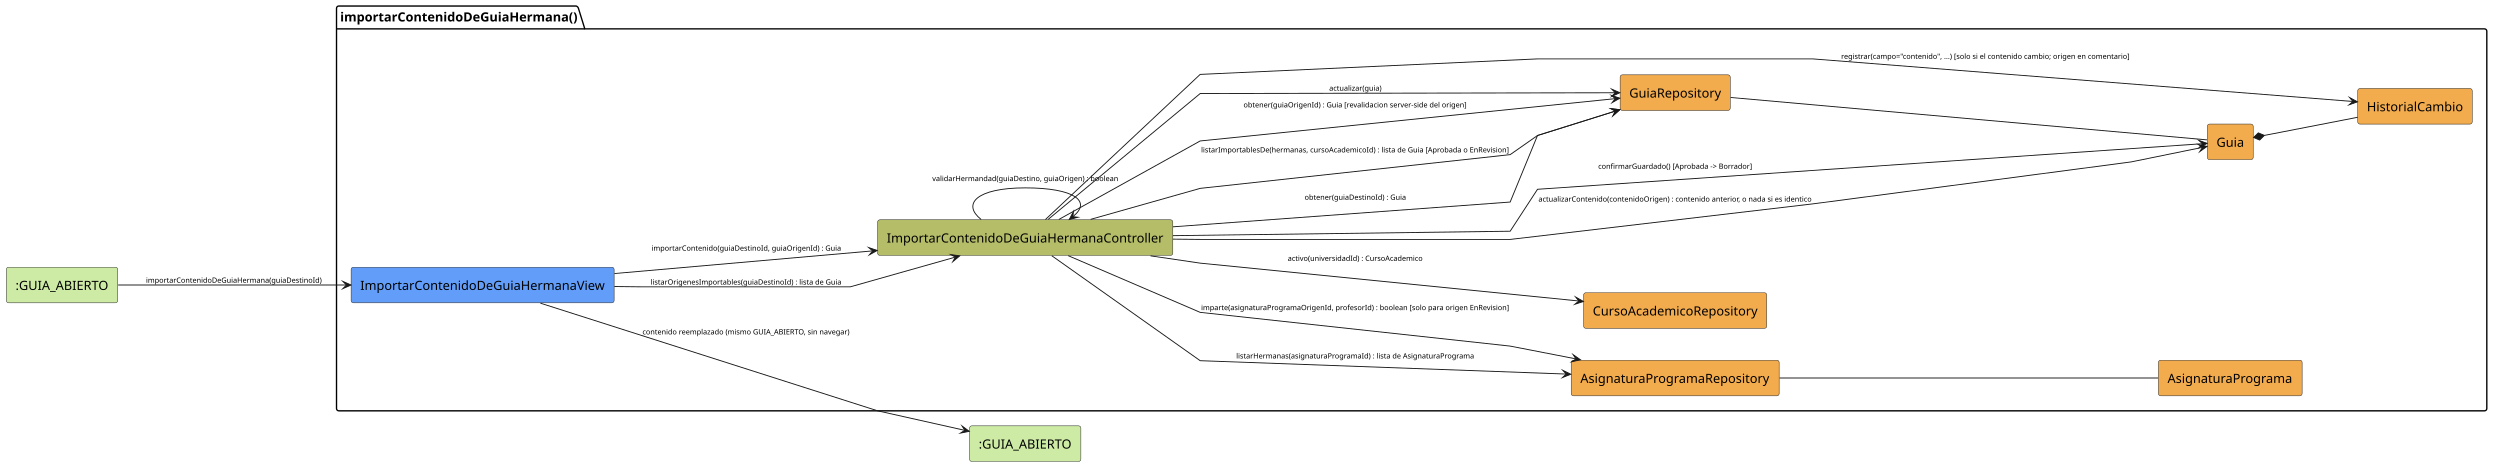
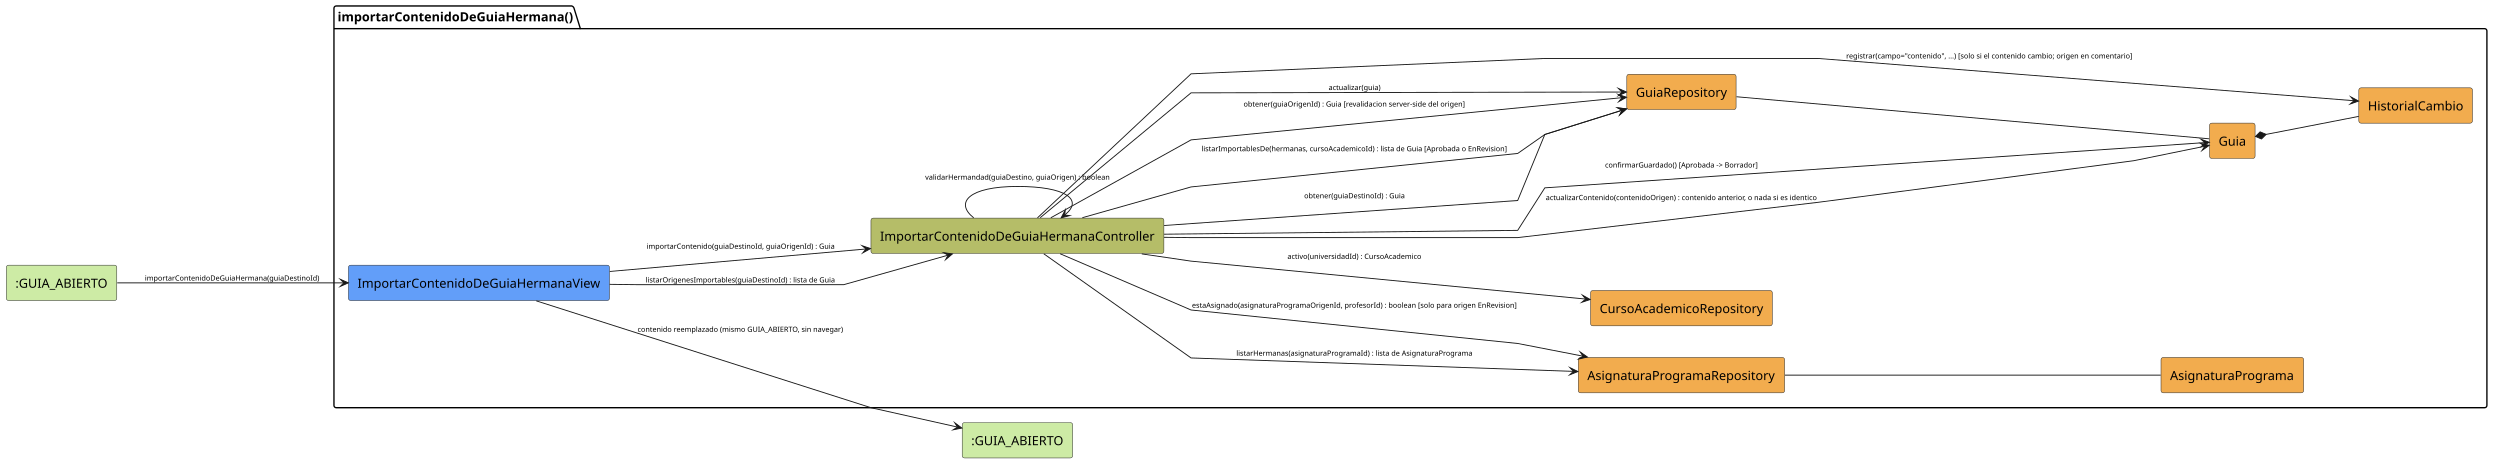
- <svg xmlns="http://www.w3.org/2000/svg" version="1.1" data-diagram-type="DESCRIPTION" style="width:2742px;height:520px;background:#FFFFFF;" width="2742px" height="520px" viewBox="0 0 2742 520" zoomAndPan="magnify" preserveAspectRatio="none" contentStyleType="text/css">
+ <svg xmlns="http://www.w3.org/2000/svg" version="1.1" data-diagram-type="DESCRIPTION" style="width:2763px;height:520px;background:#FFFFFF;" width="2763px" height="520px" viewBox="0 0 2763 520" zoomAndPan="magnify" preserveAspectRatio="none" contentStyleType="text/css">
  <defs />
  <g font-family="sans-serif" lengthAdjust="spacing">
    <g class="cluster" data-qualified-name="importarContenidoDeGuiaHermana" id="ent0003" data-source-line="8">
-       <path d="M371.59,6.602 L631.911,6.602 A3.75,3.75 0 0 1 634.411,9.102 L641.411,31.67 L2725.03,31.67 A2.5,2.5 0 0 1 2727.53,34.17 L2727.53,448.102 A2.5,2.5 0 0 1 2725.03,450.602 L371.59,450.602 A2.5,2.5 0 0 1 369.09,448.102 L369.09,9.102 A2.5,2.5 0 0 1 371.59,6.602" style="stroke:#000;stroke-width:1.5;" fill="none" />
+       <path d="M371.59,6.602 L631.911,6.602 A3.75,3.75 0 0 1 634.411,9.102 L641.411,31.67 L2746.03,31.67 A2.5,2.5 0 0 1 2748.53,34.17 L2748.53,448.102 A2.5,2.5 0 0 1 2746.03,450.602 L371.59,450.602 A2.5,2.5 0 0 1 369.09,448.102 L369.09,9.102 A2.5,2.5 0 0 1 371.59,6.602" style="stroke:#000;stroke-width:1.5;" fill="none" />
      <line x1="369.09" y1="31.67" x2="641.411" y2="31.67" style="stroke:#000;stroke-width:1.5;" />
      <text x="373.09" y="23.568" fill="#000" font-size="14" textLength="259.321" font-weight="700">importarContenidoDeGuiaHermana()</text>
    </g>
    <g class="entity" data-qualified-name="importarContenidoDeGuiaHermana.ImportarContenidoDeGuiaHermanaView" id="ent0004" data-source-line="9">
      <rect x="385.09" y="293.062" width="288.491" height="39.068" fill="#629EF9" style="stroke:#181818;stroke-width:0.5;" rx="2.5" ry="2.5" />
      <text x="395.09" y="318.028" fill="#000" font-size="14" textLength="268.491">ImportarContenidoDeGuiaHermanaView</text>
    </g>
    <g class="entity" data-qualified-name="importarContenidoDeGuiaHermana.ImportarContenidoDeGuiaHermanaController" id="ent0005" data-source-line="10">
      <rect x="962.58" y="241.062" width="323.757" height="39.068" fill="#B5BD68" style="stroke:#181818;stroke-width:0.5;" rx="2.5" ry="2.5" />
      <text x="972.58" y="266.028" fill="#000" font-size="14" textLength="303.757">ImportarContenidoDeGuiaHermanaController</text>
    </g>
    <g class="entity" data-qualified-name="importarContenidoDeGuiaHermana.AsignaturaPrograma" id="ent0006" data-source-line="11">
-       <rect x="2367.34" y="395.062" width="157.634" height="39.068" fill="#F2AC4E" style="stroke:#181818;stroke-width:0.5;" rx="2.5" ry="2.5" />
-       <text x="2377.34" y="420.028" fill="#000" font-size="14" textLength="137.634">AsignaturaPrograma</text>
+       <rect x="2388.34" y="395.062" width="157.634" height="39.068" fill="#F2AC4E" style="stroke:#181818;stroke-width:0.5;" rx="2.5" ry="2.5" />
+       <text x="2398.34" y="420.028" fill="#000" font-size="14" textLength="137.634">AsignaturaPrograma</text>
    </g>
    <g class="entity" data-qualified-name="importarContenidoDeGuiaHermana.AsignaturaProgramaRepository" id="ent0007" data-source-line="12">
-       <rect x="1723.29" y="395.062" width="228.081" height="39.068" fill="#F2AC4E" style="stroke:#181818;stroke-width:0.5;" rx="2.5" ry="2.5" />
-       <text x="1733.29" y="420.028" fill="#000" font-size="14" textLength="208.081">AsignaturaProgramaRepository</text>
+       <rect x="1744.29" y="395.062" width="228.081" height="39.068" fill="#F2AC4E" style="stroke:#181818;stroke-width:0.5;" rx="2.5" ry="2.5" />
+       <text x="1754.29" y="420.028" fill="#000" font-size="14" textLength="208.081">AsignaturaProgramaRepository</text>
    </g>
    <g class="entity" data-qualified-name="importarContenidoDeGuiaHermana.CursoAcademicoRepository" id="ent0008" data-source-line="13">
-       <rect x="1736.92" y="321.062" width="200.823" height="39.068" fill="#F2AC4E" style="stroke:#181818;stroke-width:0.5;" rx="2.5" ry="2.5" />
-       <text x="1746.92" y="346.028" fill="#000" font-size="14" textLength="180.823">CursoAcademicoRepository</text>
+       <rect x="1757.92" y="321.062" width="200.823" height="39.068" fill="#F2AC4E" style="stroke:#181818;stroke-width:0.5;" rx="2.5" ry="2.5" />
+       <text x="1767.92" y="346.028" fill="#000" font-size="14" textLength="180.823">CursoAcademicoRepository</text>
    </g>
    <g class="entity" data-qualified-name="importarContenidoDeGuiaHermana.Guia" id="ent0009" data-source-line="14">
-       <rect x="2421" y="136.062" width="50.31" height="39.068" fill="#F2AC4E" style="stroke:#181818;stroke-width:0.5;" rx="2.5" ry="2.5" />
-       <text x="2431" y="161.028" fill="#000" font-size="14" textLength="30.31">Guia</text>
+       <rect x="2442" y="136.062" width="50.31" height="39.068" fill="#F2AC4E" style="stroke:#181818;stroke-width:0.5;" rx="2.5" ry="2.5" />
+       <text x="2452" y="161.028" fill="#000" font-size="14" textLength="30.31">Guia</text>
    </g>
    <g class="entity" data-qualified-name="importarContenidoDeGuiaHermana.GuiaRepository" id="ent0010" data-source-line="15">
-       <rect x="1776.96" y="82.062" width="120.758" height="39.068" fill="#F2AC4E" style="stroke:#181818;stroke-width:0.5;" rx="2.5" ry="2.5" />
-       <text x="1786.96" y="107.028" fill="#000" font-size="14" textLength="100.758">GuiaRepository</text>
+       <rect x="1797.96" y="82.062" width="120.758" height="39.068" fill="#F2AC4E" style="stroke:#181818;stroke-width:0.5;" rx="2.5" ry="2.5" />
+       <text x="1807.96" y="107.028" fill="#000" font-size="14" textLength="100.758">GuiaRepository</text>
    </g>
    <g class="entity" data-qualified-name="importarContenidoDeGuiaHermana.HistorialCambio" id="ent0011" data-source-line="16">
-       <rect x="2585.97" y="97.062" width="125.56" height="39.068" fill="#F2AC4E" style="stroke:#181818;stroke-width:0.5;" rx="2.5" ry="2.5" />
-       <text x="2595.97" y="122.028" fill="#000" font-size="14" textLength="105.56">HistorialCambio</text>
+       <rect x="2606.97" y="97.062" width="125.56" height="39.068" fill="#F2AC4E" style="stroke:#181818;stroke-width:0.5;" rx="2.5" ry="2.5" />
+       <text x="2616.97" y="122.028" fill="#000" font-size="14" textLength="105.56">HistorialCambio</text>
    </g>
    <g class="entity" data-qualified-name="GuiaAbierto" id="ent0001" data-source-line="5">
      <rect x="7" y="293.062" width="122.088" height="39.068" fill="#CDEBA5" style="stroke:#181818;stroke-width:0.5;" rx="2.5" ry="2.5" />
      <text x="17" y="318.028" fill="#000" font-size="14" textLength="102.088">:GUIA_ABIERTO</text>
    </g>
    <g class="entity" data-qualified-name="GuiaAbiertoSalida" id="ent0002" data-source-line="6">
      <rect x="1063.41" y="467.062" width="122.088" height="39.068" fill="#CDEBA5" style="stroke:#181818;stroke-width:0.5;" rx="2.5" ry="2.5" />
      <text x="1073.41" y="492.028" fill="#000" font-size="14" textLength="102.088">:GUIA_ABIERTO</text>
    </g>
    <g class="link" data-entity-1="ent0001" data-entity-2="ent0004" id="lnk12" data-source-line="19" data-link-type="dependency">
      <path d="M129.56,312.602 C194.23,312.602 294.06,312.602 380.01,312.602" style="stroke:#181818;stroke-width:1;" fill="none" id="GuiaAbierto-to-ImportarContenidoDeGuiaHermanaView" />
      <polygon points="385.01,312.602,376.01,308.602,380.01,312.602,376.01,316.602,385.01,312.602" fill="#181818" style="stroke:#181818;stroke-width:1;stroke-linejoin:miter;stroke-miterlimit:10;" />
      <text x="160.09" y="310.154" fill="#000" font-size="8" textLength="192.878">importarContenidoDeGuiaHermana(guiaDestinoId)</text>
    </g>
    <g class="link" data-entity-1="ent0004" data-entity-2="ent0005" id="lnk13" data-source-line="21" data-link-type="dependency">
      <path d="M673.8,314.252 C691.53,314.462 703.58,314.602 703.58,314.602 C703.58,314.602 932.58,314.602 932.58,314.602 C932.58,314.602 993.519,297.352 1047.839,281.992" style="stroke:#181818;stroke-width:1;" fill="none" id="ImportarContenidoDeGuiaHermanaView-to-ImportarContenidoDeGuiaHermanaController" />
      <polygon points="1052.65,280.632,1042.901,279.232,1047.839,281.992,1045.078,286.93,1052.65,280.632" fill="#181818" style="stroke:#181818;stroke-width:1;stroke-linejoin:miter;stroke-miterlimit:10;" />
      <text x="713.58" y="312.154" fill="#000" font-size="8" textLength="209.253">listarOrigenesImportables(guiaDestinoId) : lista de Guia</text>
    </g>
    <g class="link" data-entity-1="ent0004" data-entity-2="ent0005" id="lnk14" data-source-line="23" data-link-type="dependency">
      <path d="M673.91,300.012 C760.91,292.382 867.109,283.068 957.139,275.178" style="stroke:#181818;stroke-width:1;" fill="none" id="ImportarContenidoDeGuiaHermanaView-to-ImportarContenidoDeGuiaHermanaController-1" />
      <polygon points="962.12,274.742,952.805,271.543,957.139,275.178,953.504,279.512,962.12,274.742" fill="#181818" style="stroke:#181818;stroke-width:1;stroke-linejoin:miter;stroke-miterlimit:10;" />
      <text x="714.58" y="274.974" fill="#000" font-size="8" textLength="207.949">importarContenido(guiaDestinoId, guiaOrigenId) : Guia</text>
    </g>
    <g class="link" data-entity-1="ent0005" data-entity-2="ent0010" id="lnk15" data-source-line="25" data-link-type="dependency">
-       <path d="M1286.54,248.762 C1442.76,237.292 1656.34,221.602 1656.34,221.602 C1656.34,221.602 1686.34,148.602 1686.34,148.602 C1686.34,148.602 1730.019,134.906 1771.849,121.806" style="stroke:#181818;stroke-width:1;" fill="none" id="ImportarContenidoDeGuiaHermanaController-to-GuiaRepository" />
-       <polygon points="1776.62,120.312,1766.836,119.185,1771.849,121.806,1769.227,126.819,1776.62,120.312" fill="#181818" style="stroke:#181818;stroke-width:1;stroke-linejoin:miter;stroke-miterlimit:10;" />
-       <text x="1430.84" y="219.154" fill="#000" font-size="8" textLength="111.311">obtener(guiaDestinoId) : Guia</text>
+       <path d="M1286.57,249.212 C1449.46,237.702 1677.34,221.602 1677.34,221.602 C1677.34,221.602 1707.34,148.602 1707.34,148.602 C1707.34,148.602 1751.019,134.906 1792.849,121.806" style="stroke:#181818;stroke-width:1;" fill="none" id="ImportarContenidoDeGuiaHermanaController-to-GuiaRepository" />
+       <polygon points="1797.62,120.312,1787.836,119.185,1792.849,121.806,1790.227,126.819,1797.62,120.312" fill="#181818" style="stroke:#181818;stroke-width:1;stroke-linejoin:miter;stroke-miterlimit:10;" />
+       <text x="1441.34" y="219.154" fill="#000" font-size="8" textLength="111.311">obtener(guiaDestinoId) : Guia</text>
    </g>
    <g class="link" data-entity-1="ent0005" data-entity-2="ent0010" id="lnk18" data-source-line="31" data-link-type="dependency">
-       <path d="M1196.26,240.572 C1250.58,225.202 1316.34,206.602 1316.34,206.602 C1316.34,206.602 1656.34,169.602 1656.34,169.602 C1656.34,169.602 1686.34,148.602 1686.34,148.602 C1686.34,148.602 1730.019,134.906 1771.849,121.806" style="stroke:#181818;stroke-width:1;" fill="none" id="ImportarContenidoDeGuiaHermanaController-to-GuiaRepository-1" />
-       <polygon points="1776.62,120.312,1766.836,119.185,1771.849,121.806,1769.227,126.819,1776.62,120.312" fill="#181818" style="stroke:#181818;stroke-width:1;stroke-linejoin:miter;stroke-miterlimit:10;" />
-       <text x="1317.34" y="167.154" fill="#000" font-size="8" textLength="338.028">listarImportablesDe(hermanas, cursoAcademicoId) : lista de Guia [Aprobada o EnRevision]</text>
+       <path d="M1196.26,240.572 C1250.58,225.202 1316.34,206.602 1316.34,206.602 C1316.34,206.602 1677.34,169.602 1677.34,169.602 C1677.34,169.602 1707.34,148.602 1707.34,148.602 C1707.34,148.602 1751.019,134.906 1792.849,121.806" style="stroke:#181818;stroke-width:1;" fill="none" id="ImportarContenidoDeGuiaHermanaController-to-GuiaRepository-1" />
+       <polygon points="1797.62,120.312,1787.836,119.185,1792.849,121.806,1790.227,126.819,1797.62,120.312" fill="#181818" style="stroke:#181818;stroke-width:1;stroke-linejoin:miter;stroke-miterlimit:10;" />
+       <text x="1327.84" y="167.154" fill="#000" font-size="8" textLength="338.028">listarImportablesDe(hermanas, cursoAcademicoId) : lista de Guia [Aprobada o EnRevision]</text>
    </g>
    <g class="link" data-entity-1="ent0005" data-entity-2="ent0010" id="lnk20" data-source-line="35" data-link-type="dependency">
-       <path d="M1161.36,240.662 C1216.65,209.952 1316.34,154.602 1316.34,154.602 C1316.34,154.602 1635.126,122.109 1771.706,108.189" style="stroke:#181818;stroke-width:1;" fill="none" id="ImportarContenidoDeGuiaHermanaController-to-GuiaRepository-2" />
-       <polygon points="1776.68,107.682,1767.321,104.615,1771.706,108.189,1768.132,112.574,1776.68,107.682" fill="#181818" style="stroke:#181818;stroke-width:1;stroke-linejoin:miter;stroke-miterlimit:10;" />
-       <text x="1363.84" y="117.804" fill="#000" font-size="8" textLength="245.069">obtener(guiaOrigenId) : Guia [revalidacion server-side del origen]</text>
+       <path d="M1161.36,240.662 C1216.65,209.952 1316.34,154.602 1316.34,154.602 C1316.34,154.602 1651.954,121.719 1792.654,107.939" style="stroke:#181818;stroke-width:1;" fill="none" id="ImportarContenidoDeGuiaHermanaController-to-GuiaRepository-2" />
+       <polygon points="1797.63,107.452,1788.283,104.348,1792.654,107.939,1789.063,112.31,1797.63,107.452" fill="#181818" style="stroke:#181818;stroke-width:1;stroke-linejoin:miter;stroke-miterlimit:10;" />
+       <text x="1374.34" y="117.804" fill="#000" font-size="8" textLength="245.069">obtener(guiaOrigenId) : Guia [revalidacion server-side del origen]</text>
    </g>
    <g class="link" data-entity-1="ent0005" data-entity-2="ent0010" id="lnk25" data-source-line="45" data-link-type="dependency">
-       <path d="M1149.63,240.592 C1200.99,198.072 1316.34,102.602 1316.34,102.602 C1316.34,102.602 1635.1,101.982 1771.68,101.722" style="stroke:#181818;stroke-width:1;" fill="none" id="ImportarContenidoDeGuiaHermanaController-to-GuiaRepository-3" />
-       <polygon points="1776.68,101.712,1767.672,97.729,1771.68,101.722,1767.688,105.729,1776.68,101.712" fill="#181818" style="stroke:#181818;stroke-width:1;stroke-linejoin:miter;stroke-miterlimit:10;" />
-       <text x="1457.84" y="99.504" fill="#000" font-size="8" textLength="57.543">actualizar(guia)</text>
+       <path d="M1149.63,240.592 C1200.99,198.072 1316.34,102.602 1316.34,102.602 C1316.34,102.602 1651.93,101.981 1792.63,101.721" style="stroke:#181818;stroke-width:1;" fill="none" id="ImportarContenidoDeGuiaHermanaController-to-GuiaRepository-3" />
+       <polygon points="1797.63,101.712,1788.623,97.729,1792.63,101.721,1788.637,105.729,1797.63,101.712" fill="#181818" style="stroke:#181818;stroke-width:1;stroke-linejoin:miter;stroke-miterlimit:10;" />
+       <text x="1468.34" y="99.504" fill="#000" font-size="8" textLength="57.543">actualizar(guia)</text>
    </g>
    <g class="link" data-entity-1="ent0005" data-entity-2="ent0007" id="lnk16" data-source-line="27" data-link-type="dependency">
-       <path d="M1153.62,280.522 C1206.72,318.072 1316.34,395.602 1316.34,395.602 C1316.34,395.602 1564.863,404.679 1717.863,410.269" style="stroke:#181818;stroke-width:1;" fill="none" id="ImportarContenidoDeGuiaHermanaController-to-AsignaturaProgramaRepository" />
-       <polygon points="1722.86,410.452,1714.012,406.126,1717.863,410.269,1713.72,414.121,1722.86,410.452" fill="#181818" style="stroke:#181818;stroke-width:1;stroke-linejoin:miter;stroke-miterlimit:10;" />
-       <text x="1355.84" y="393.154" fill="#000" font-size="8" textLength="261.949">listarHermanas(asignaturaProgramaId) : lista de AsignaturaPrograma</text>
+       <path d="M1153.62,280.522 C1206.72,318.072 1316.34,395.602 1316.34,395.602 C1316.34,395.602 1580.293,404.867 1738.923,410.437" style="stroke:#181818;stroke-width:1;" fill="none" id="ImportarContenidoDeGuiaHermanaController-to-AsignaturaProgramaRepository" />
+       <polygon points="1743.92,410.612,1735.066,406.299,1738.923,410.437,1734.785,414.294,1743.92,410.612" fill="#181818" style="stroke:#181818;stroke-width:1;stroke-linejoin:miter;stroke-miterlimit:10;" />
+       <text x="1366.34" y="393.154" fill="#000" font-size="8" textLength="261.949">listarHermanas(asignaturaProgramaId) : lista de AsignaturaPrograma</text>
    </g>
    <g class="link" data-entity-1="ent0005" data-entity-2="ent0007" id="lnk19" data-source-line="33" data-link-type="dependency">
-       <path d="M1171.66,280.452 C1228.15,304.712 1316.34,342.602 1316.34,342.602 C1316.34,342.602 1656.34,379.602 1656.34,379.602 C1656.34,379.602 1688.222,385.798 1728.542,393.638" style="stroke:#181818;stroke-width:1;" fill="none" id="ImportarContenidoDeGuiaHermanaController-to-AsignaturaProgramaRepository-1" />
-       <polygon points="1733.45,394.592,1725.379,388.948,1728.542,393.638,1723.852,396.801,1733.45,394.592" fill="#181818" style="stroke:#181818;stroke-width:1;stroke-linejoin:miter;stroke-miterlimit:10;" />
-       <text x="1317.34" y="340.154" fill="#000" font-size="8" textLength="338.804">imparte(asignaturaProgramaOrigenId, profesorId) : boolean [solo para origen EnRevision]</text>
+       <path d="M1171.66,280.452 C1228.15,304.712 1316.34,342.602 1316.34,342.602 C1316.34,342.602 1677.34,379.602 1677.34,379.602 C1677.34,379.602 1709.222,385.798 1749.542,393.638" style="stroke:#181818;stroke-width:1;" fill="none" id="ImportarContenidoDeGuiaHermanaController-to-AsignaturaProgramaRepository-1" />
+       <polygon points="1754.45,394.592,1746.379,388.948,1749.542,393.638,1744.852,396.801,1754.45,394.592" fill="#181818" style="stroke:#181818;stroke-width:1;stroke-linejoin:miter;stroke-miterlimit:10;" />
+       <text x="1317.34" y="340.154" fill="#000" font-size="8" textLength="359.987">estaAsignado(asignaturaProgramaOrigenId, profesorId) : boolean [solo para origen EnRevision]</text>
    </g>
    <g class="link" data-entity-1="ent0005" data-entity-2="ent0008" id="lnk17" data-source-line="29" data-link-type="dependency">
-       <path d="M1261.89,280.612 C1292.61,285.122 1316.34,288.602 1316.34,288.602 C1316.34,288.602 1580.725,315.034 1731.715,330.134" style="stroke:#181818;stroke-width:1;" fill="none" id="ImportarContenidoDeGuiaHermanaController-to-CursoAcademicoRepository" />
-       <polygon points="1736.69,330.632,1728.133,325.756,1731.715,330.134,1727.337,333.717,1736.69,330.632" fill="#181818" style="stroke:#181818;stroke-width:1;stroke-linejoin:miter;stroke-miterlimit:10;" />
-       <text x="1412.34" y="286.154" fill="#000" font-size="8" textLength="148.046">activo(universidadId) : CursoAcademico</text>
+       <path d="M1261.89,280.612 C1292.61,285.122 1316.34,288.602 1316.34,288.602 C1316.34,288.602 1596.183,315.493 1752.503,330.523" style="stroke:#181818;stroke-width:1;" fill="none" id="ImportarContenidoDeGuiaHermanaController-to-CursoAcademicoRepository" />
+       <polygon points="1757.48,331.002,1748.904,326.159,1752.503,330.523,1748.138,334.122,1757.48,331.002" fill="#181818" style="stroke:#181818;stroke-width:1;stroke-linejoin:miter;stroke-miterlimit:10;" />
+       <text x="1422.84" y="286.154" fill="#000" font-size="8" textLength="148.046">activo(universidadId) : CursoAcademico</text>
    </g>
    <g class="link" data-entity-1="ent0005" data-entity-2="ent0005" id="lnk21" data-source-line="37" data-link-type="dependency">
      <path d="M1076.13,240.742 C1054.79,223.842 1070.9,206.062 1124.46,206.062 C1178.01,206.062 1198.04,220.738 1176.7,237.638" style="stroke:#181818;stroke-width:1;" fill="none" id="ImportarContenidoDeGuiaHermanaController-to-ImportarContenidoDeGuiaHermanaController" />
      <polygon points="1172.78,240.742,1182.319,238.29,1176.7,237.638,1177.352,232.019,1172.78,240.742" fill="#181818" style="stroke:#181818;stroke-width:1;stroke-linejoin:miter;stroke-miterlimit:10;" />
      <text x="1022.46" y="198.614" fill="#000" font-size="8" textLength="204.053">validarHermandad(guiaDestino, guiaOrigen) : boolean</text>
    </g>
    <g class="link" data-entity-1="ent0005" data-entity-2="ent0009" id="lnk22" data-source-line="39" data-link-type="dependency">
-       <path d="M1286.51,262.282 C1304.41,262.472 1316.34,262.602 1316.34,262.602 C1316.34,262.602 1656.34,262.602 1656.34,262.602 C1656.34,262.602 1988.34,223.602 1988.34,223.602 C1988.34,223.602 2337.34,177.602 2337.34,177.602 C2337.34,177.602 2383.981,168.082 2415.791,161.592" style="stroke:#181818;stroke-width:1;" fill="none" id="ImportarContenidoDeGuiaHermanaController-to-Guia" />
-       <polygon points="2420.69,160.592,2411.072,158.472,2415.791,161.592,2412.671,166.31,2420.69,160.592" fill="#181818" style="stroke:#181818;stroke-width:1;stroke-linejoin:miter;stroke-miterlimit:10;" />
-       <text x="1687.34" y="221.154" fill="#000" font-size="8" textLength="300.972">actualizarContenido(contenidoOrigen) : contenido anterior, o nada si es identico</text>
+       <path d="M1286.51,262.282 C1304.41,262.472 1316.34,262.602 1316.34,262.602 C1316.34,262.602 1677.34,262.602 1677.34,262.602 C1677.34,262.602 2009.34,223.602 2009.34,223.602 C2009.34,223.602 2358.34,177.602 2358.34,177.602 C2358.34,177.602 2404.981,168.082 2436.791,161.592" style="stroke:#181818;stroke-width:1;" fill="none" id="ImportarContenidoDeGuiaHermanaController-to-Guia" />
+       <polygon points="2441.69,160.592,2432.072,158.472,2436.791,161.592,2433.671,166.31,2441.69,160.592" fill="#181818" style="stroke:#181818;stroke-width:1;stroke-linejoin:miter;stroke-miterlimit:10;" />
+       <text x="1708.34" y="221.154" fill="#000" font-size="8" textLength="300.972">actualizarContenido(contenidoOrigen) : contenido anterior, o nada si es identico</text>
    </g>
    <g class="link" data-entity-1="ent0005" data-entity-2="ent0009" id="lnk24" data-source-line="43" data-link-type="dependency">
-       <path d="M1286.54,258.472 C1442.76,256.412 1656.34,253.602 1656.34,253.602 C1656.34,253.602 1686.34,207.602 1686.34,207.602 C1686.34,207.602 2285.892,166.514 2415.772,157.614" style="stroke:#181818;stroke-width:1;" fill="none" id="ImportarContenidoDeGuiaHermanaController-to-Guia-1" />
-       <polygon points="2420.76,157.272,2411.508,153.897,2415.772,157.614,2412.055,161.878,2420.76,157.272" fill="#181818" style="stroke:#181818;stroke-width:1;stroke-linejoin:miter;stroke-miterlimit:10;" />
-       <text x="1752.84" y="185.164" fill="#000" font-size="8" textLength="169.39">confirmarGuardado() [Aprobada -&gt; Borrador]</text>
+       <path d="M1286.57,258.842 C1449.46,257.072 1677.34,254.602 1677.34,254.602 C1677.34,254.602 1707.34,207.602 1707.34,207.602 C1707.34,207.602 2306.892,166.514 2436.772,157.614" style="stroke:#181818;stroke-width:1;" fill="none" id="ImportarContenidoDeGuiaHermanaController-to-Guia-1" />
+       <polygon points="2441.76,157.272,2432.508,153.897,2436.772,157.614,2433.055,161.878,2441.76,157.272" fill="#181818" style="stroke:#181818;stroke-width:1;stroke-linejoin:miter;stroke-miterlimit:10;" />
+       <text x="1773.84" y="185.164" fill="#000" font-size="8" textLength="169.39">confirmarGuardado() [Aprobada -&gt; Borrador]</text>
    </g>
    <g class="link" data-entity-1="ent0005" data-entity-2="ent0011" id="lnk23" data-source-line="41" data-link-type="dependency">
-       <path d="M1146.61,240.762 C1196.31,194.152 1316.34,81.602 1316.34,81.602 C1316.34,81.602 1686.34,64.602 1686.34,64.602 C1686.34,64.602 1988.34,64.602 1988.34,64.602 C1988.34,64.602 2416.575,98.369 2580.725,111.309" style="stroke:#181818;stroke-width:1;" fill="none" id="ImportarContenidoDeGuiaHermanaController-to-HistorialCambio" />
-       <polygon points="2585.71,111.702,2577.052,107.007,2580.725,111.309,2576.423,114.982,2585.71,111.702" fill="#181818" style="stroke:#181818;stroke-width:1;stroke-linejoin:miter;stroke-miterlimit:10;" />
-       <text x="2019.34" y="64.584" fill="#000" font-size="8" textLength="317.292">registrar(campo="contenido", ...) [solo si el contenido cambio; origen en comentario]</text>
+       <path d="M1146.61,240.762 C1196.31,194.152 1316.34,81.602 1316.34,81.602 C1316.34,81.602 1707.34,64.602 1707.34,64.602 C1707.34,64.602 2009.34,64.602 2009.34,64.602 C2009.34,64.602 2437.575,98.369 2601.725,111.309" style="stroke:#181818;stroke-width:1;" fill="none" id="ImportarContenidoDeGuiaHermanaController-to-HistorialCambio" />
+       <polygon points="2606.71,111.702,2598.052,107.007,2601.725,111.309,2597.423,114.982,2606.71,111.702" fill="#181818" style="stroke:#181818;stroke-width:1;stroke-linejoin:miter;stroke-miterlimit:10;" />
+       <text x="2040.34" y="64.584" fill="#000" font-size="8" textLength="317.292">registrar(campo="contenido", ...) [solo si el contenido cambio; origen en comentario]</text>
    </g>
    <g class="link" data-entity-1="ent0007" data-entity-2="ent0006" id="lnk26" data-source-line="47" data-link-type="association">
-       <path d="M1951.76,414.602 C2072.85,414.602 2261.5,414.602 2366.99,414.602" style="stroke:#181818;stroke-width:1;" fill="none" id="AsignaturaProgramaRepository-AsignaturaPrograma" />
+       <path d="M1972.76,414.602 C2093.85,414.602 2282.5,414.602 2387.99,414.602" style="stroke:#181818;stroke-width:1;" fill="none" id="AsignaturaProgramaRepository-AsignaturaPrograma" />
    </g>
    <g class="link" data-entity-1="ent0010" data-entity-2="ent0009" id="lnk27" data-source-line="48" data-link-type="association">
-       <path d="M1898.18,106.922 C2028.25,118.502 2332.13,145.542 2420.59,153.412" style="stroke:#181818;stroke-width:1;" fill="none" id="GuiaRepository-Guia" />
+       <path d="M1919.18,106.922 C2049.25,118.502 2353.13,145.542 2441.59,153.412" style="stroke:#181818;stroke-width:1;" fill="none" id="GuiaRepository-Guia" />
    </g>
    <g class="link" data-entity-1="ent0009" data-entity-2="ent0011" id="lnk28" data-source-line="49" data-link-type="composition">
-       <path d="M2483.53,148.523 C2511.78,143.033 2547.4,136.112 2585.89,128.622" style="stroke:#181818;stroke-width:1;" fill="none" id="Guia-backto-HistorialCambio" />
-       <polygon points="2471.75,150.812,2478.403,153.594,2483.53,148.523,2476.877,145.741,2471.75,150.812" fill="#181818" style="stroke:#181818;stroke-width:1;stroke-linejoin:miter;stroke-miterlimit:10;" />
+       <path d="M2504.53,148.523 C2532.78,143.033 2568.4,136.112 2606.89,128.622" style="stroke:#181818;stroke-width:1;" fill="none" id="Guia-backto-HistorialCambio" />
+       <polygon points="2492.75,150.812,2499.403,153.594,2504.53,148.523,2497.877,145.741,2492.75,150.812" fill="#181818" style="stroke:#181818;stroke-width:1;stroke-linejoin:miter;stroke-miterlimit:10;" />
    </g>
    <g class="link" data-entity-1="ent0004" data-entity-2="ent0002" id="lnk29" data-source-line="51" data-link-type="dependency">
      <path d="M592.72,332.522 C712.43,370.732 962.58,450.602 962.58,450.602 C962.58,450.602 1012.561,461.78 1058.211,472" style="stroke:#181818;stroke-width:1;" fill="none" id="ImportarContenidoDeGuiaHermanaView-to-GuiaAbiertoSalida" />
      <polygon points="1063.09,473.092,1055.181,467.222,1058.211,472,1053.434,475.029,1063.09,473.092" fill="#181818" style="stroke:#181818;stroke-width:1;stroke-linejoin:miter;stroke-miterlimit:10;" />
      <text x="704.58" y="366.794" fill="#000" font-size="8" textLength="227.869">contenido reemplazado (mismo GUIA_ABIERTO, sin navegar)</text>
    </g>
  </g>
</svg>
